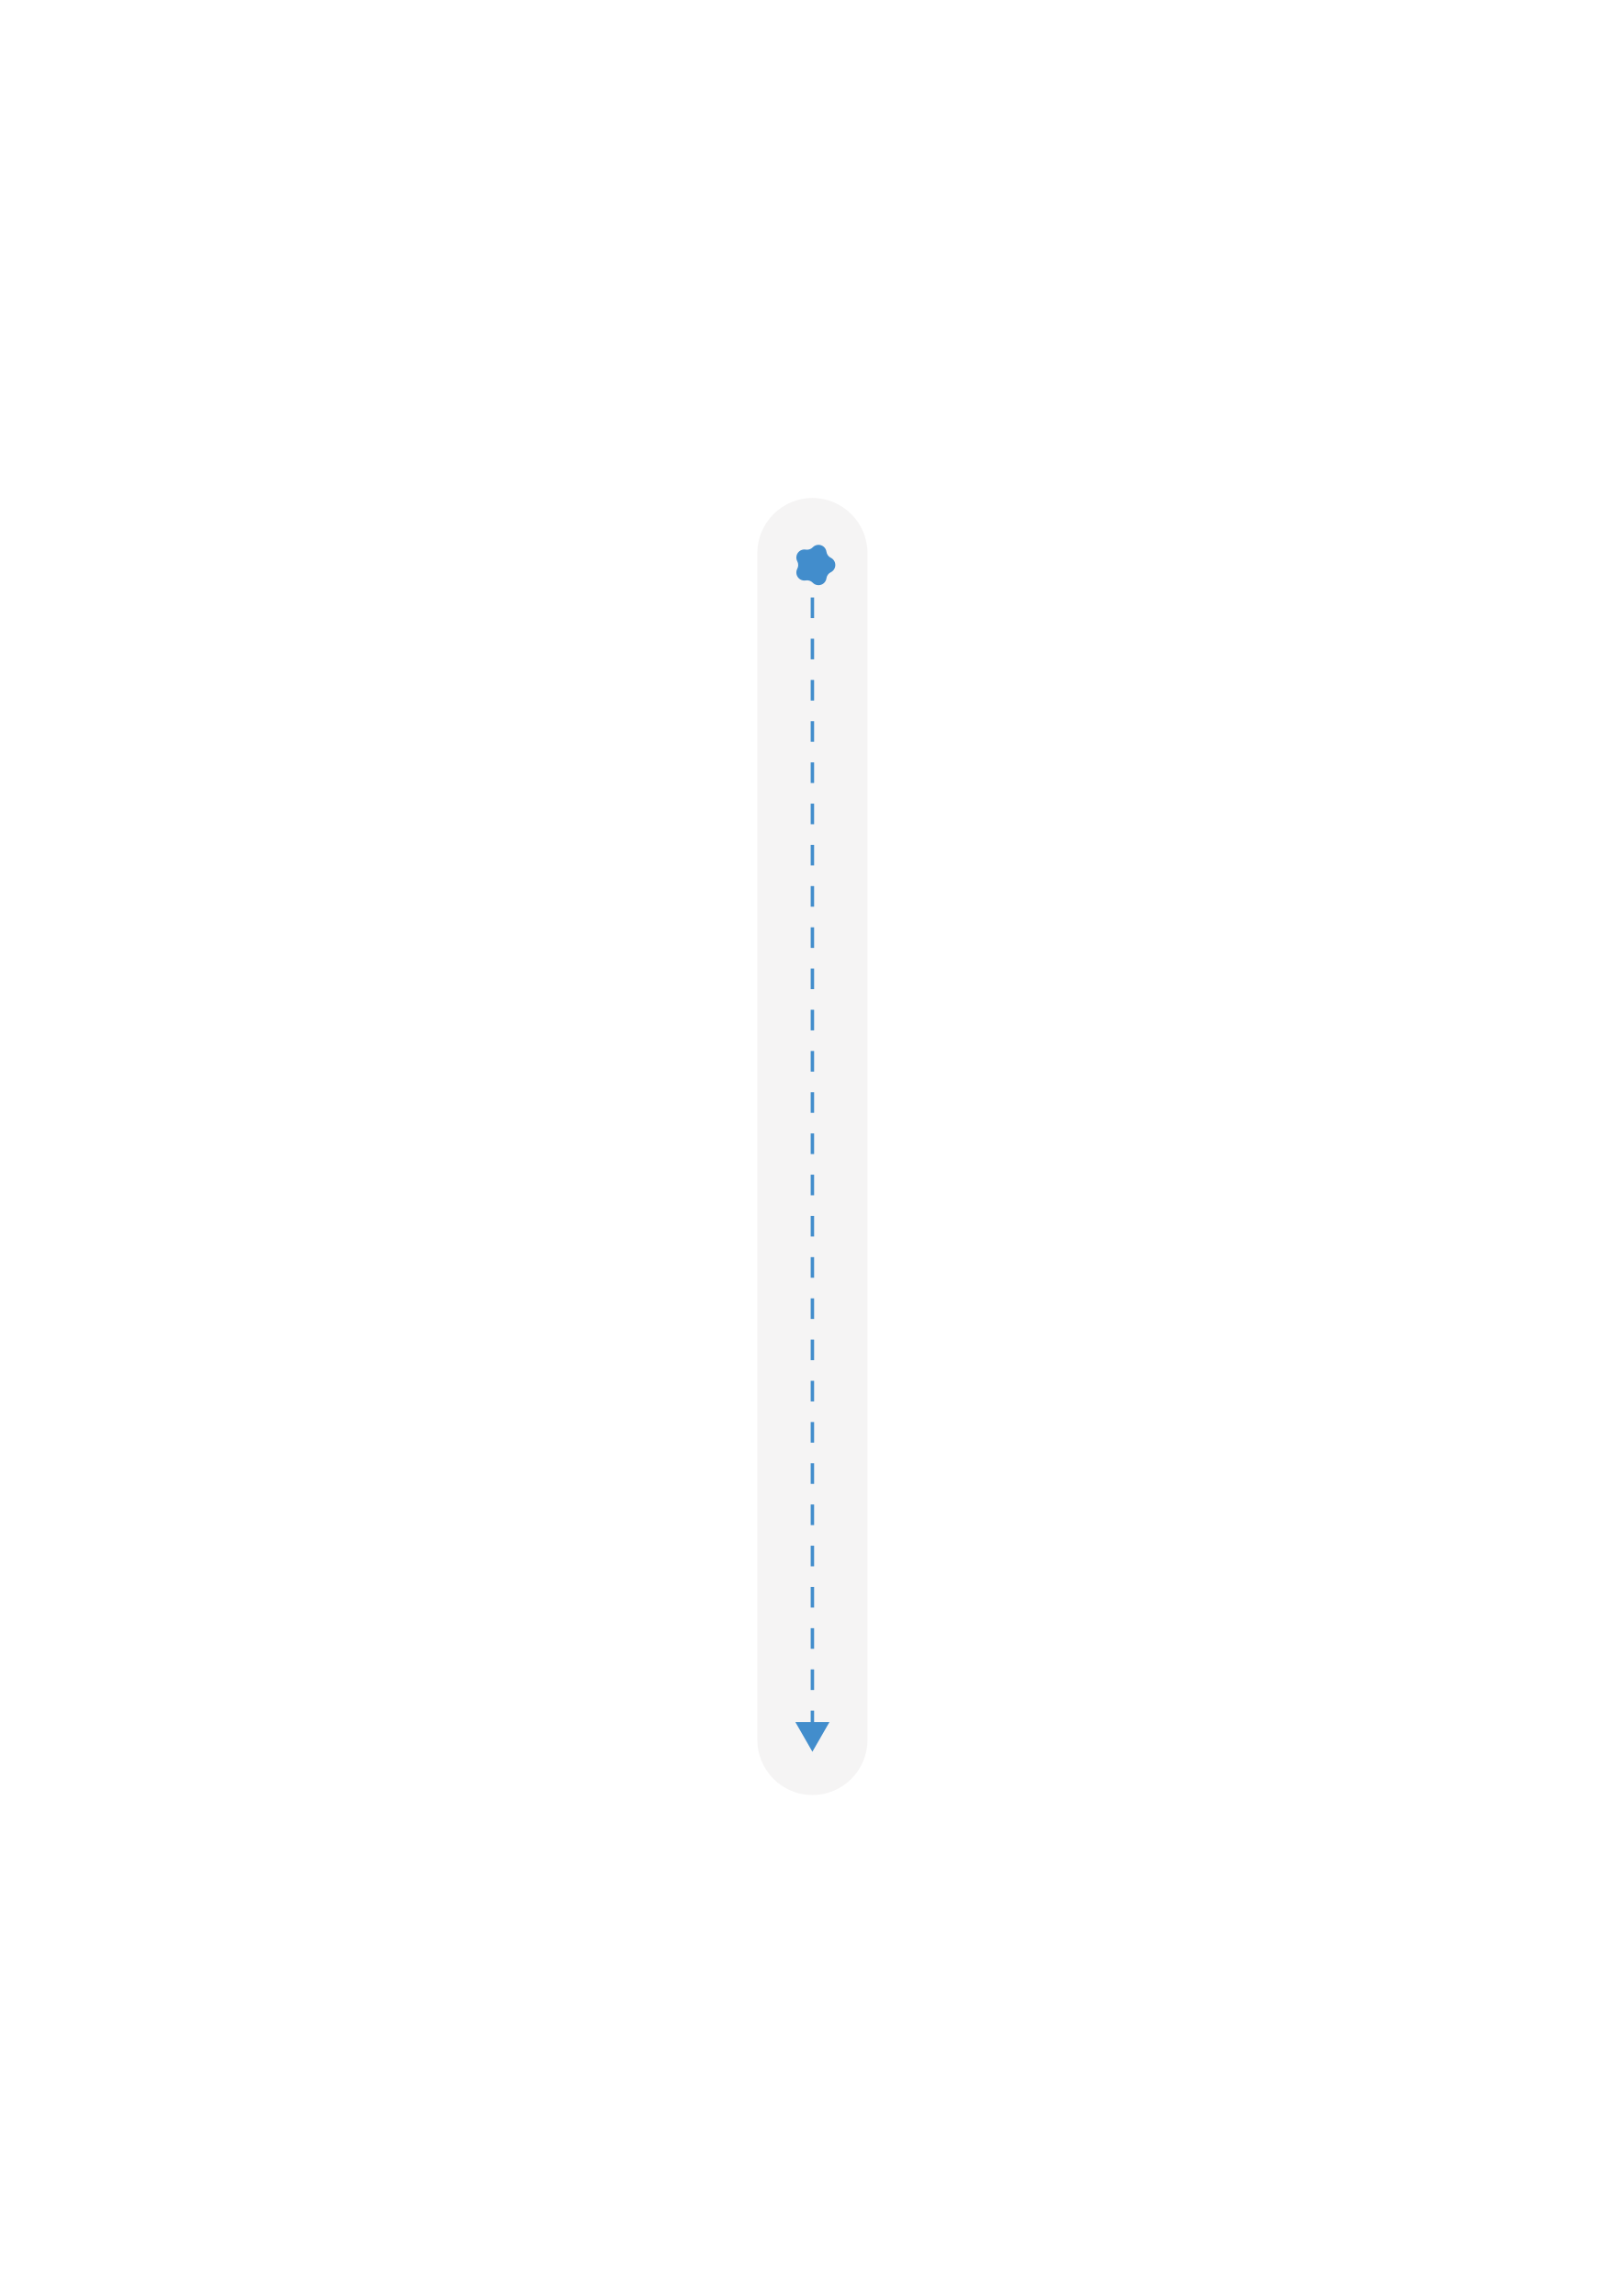
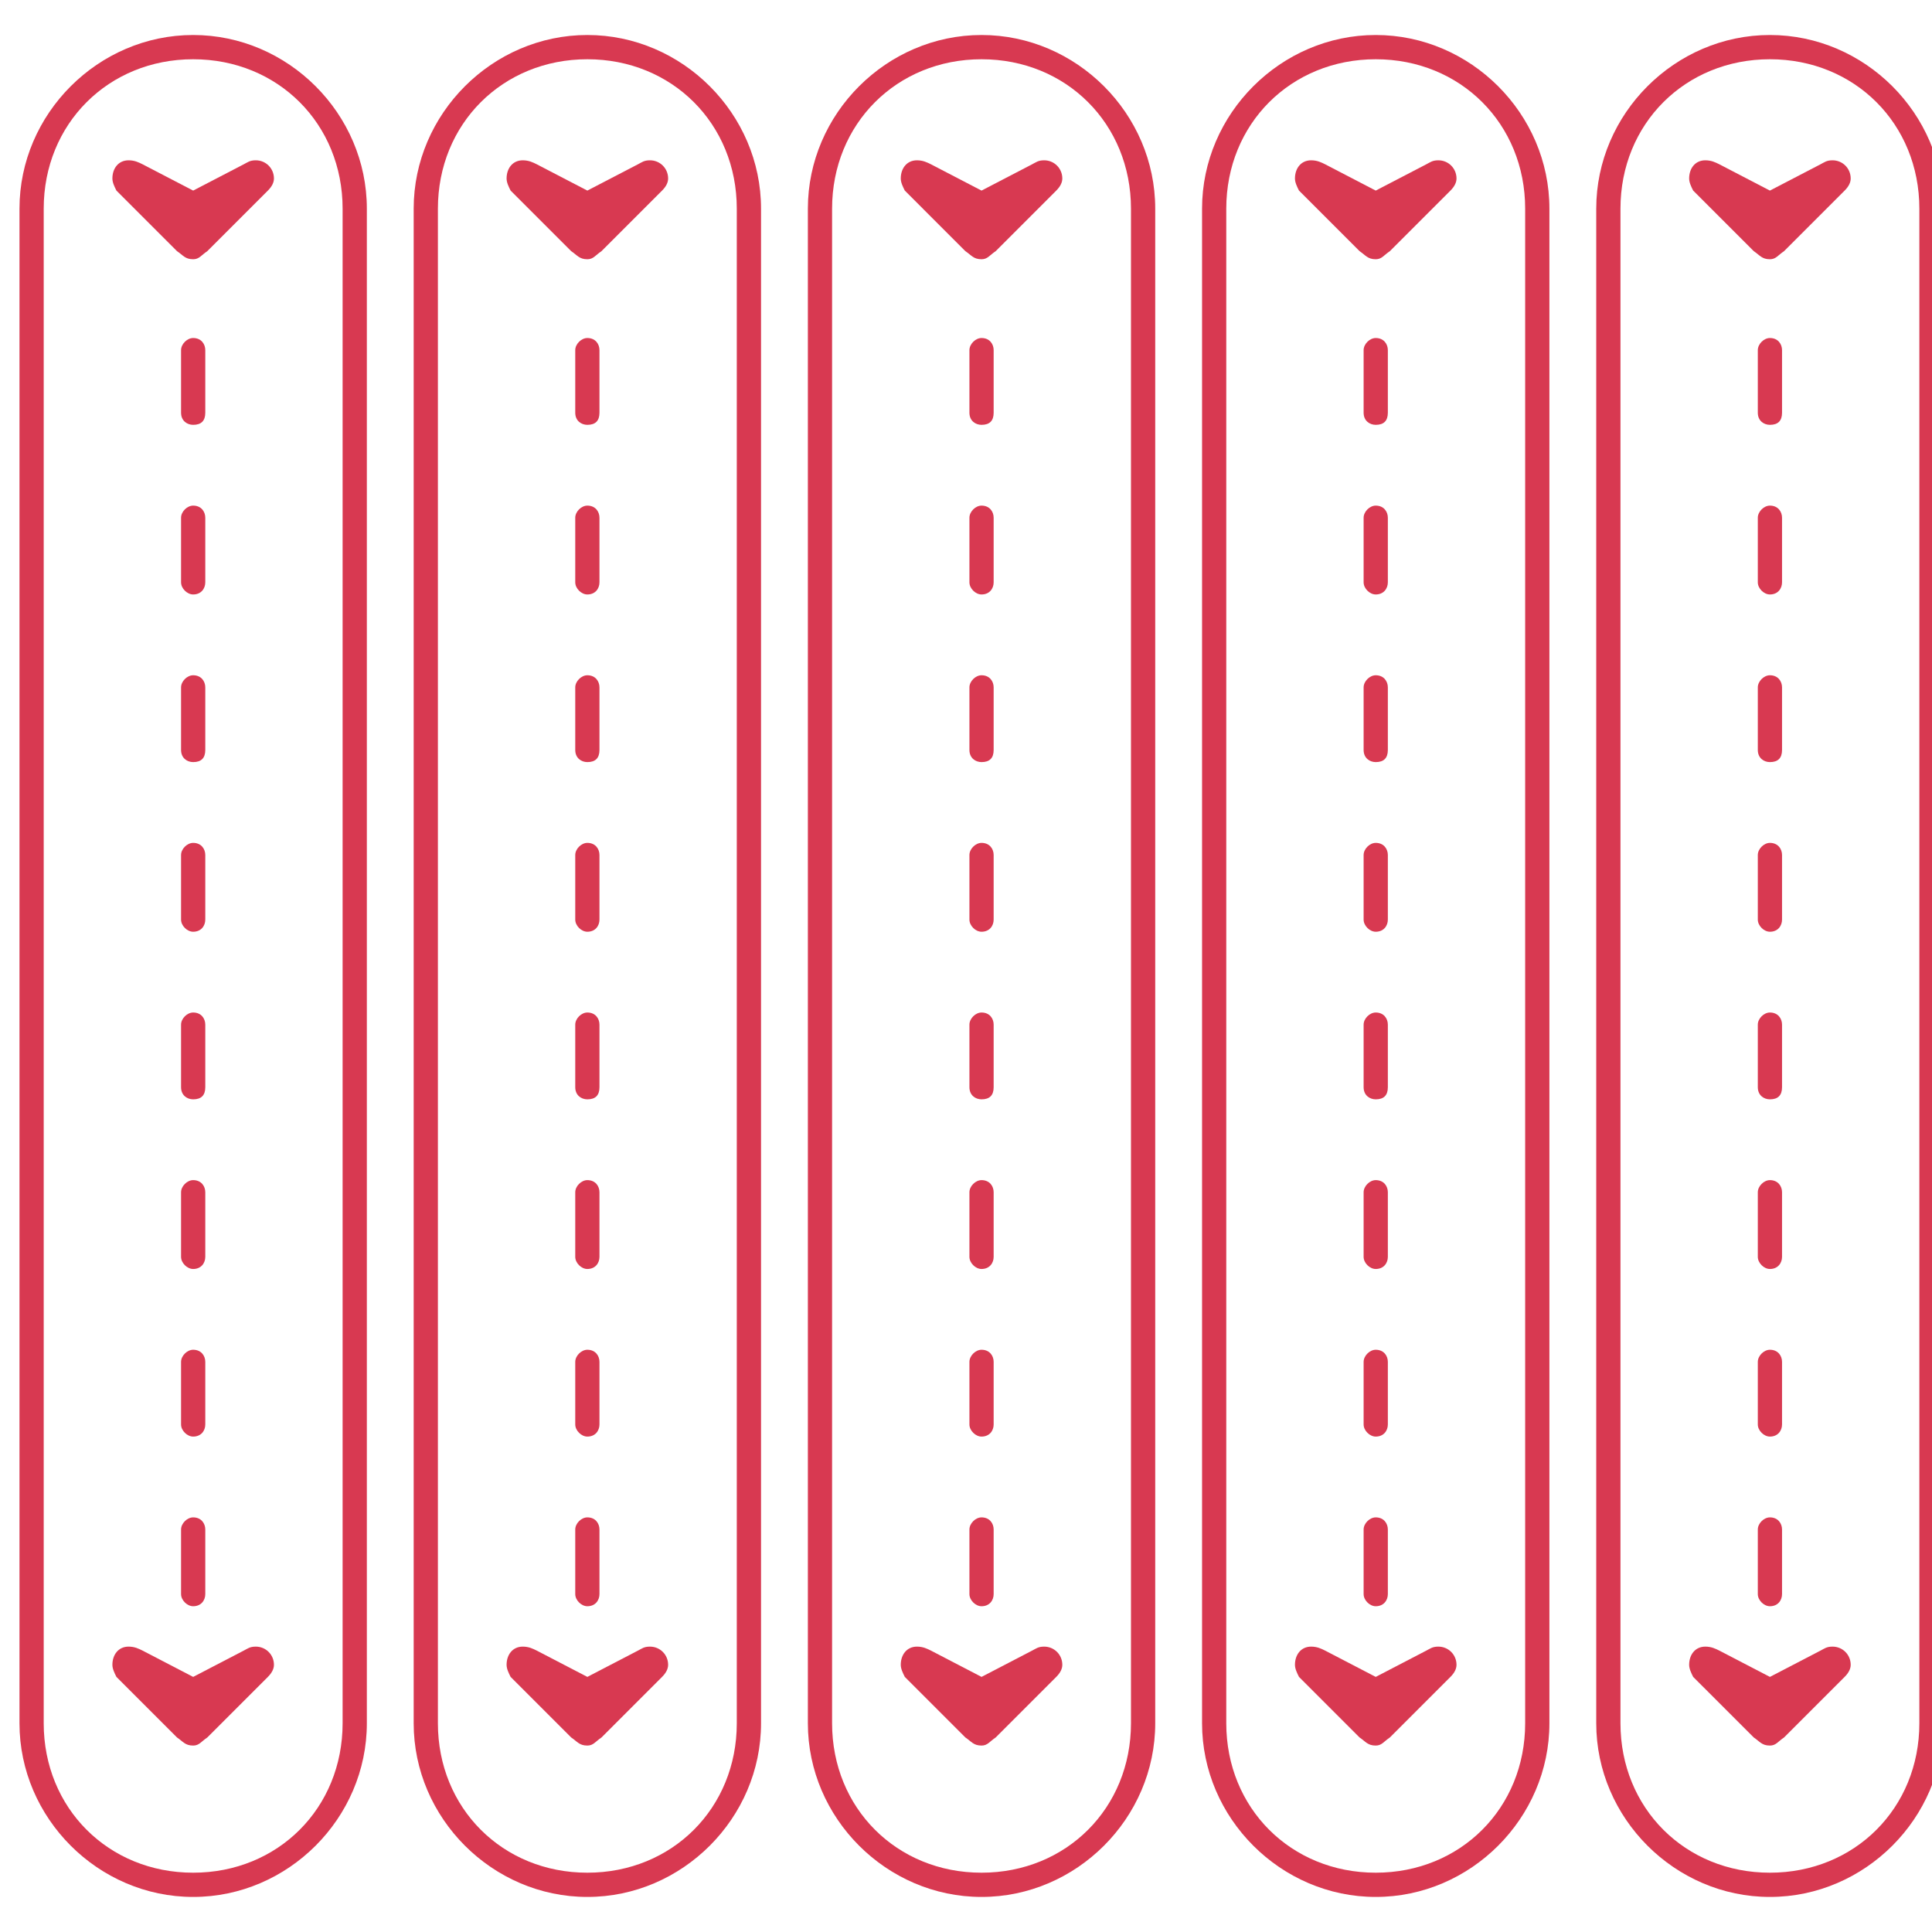
- <svg xmlns="http://www.w3.org/2000/svg" width="794" zoomAndPan="magnify" viewBox="0 0 594.96 842.25" height="1123" preserveAspectRatio="xMidYMid meet" version="1.0">
+ <svg xmlns="http://www.w3.org/2000/svg" width="1200" zoomAndPan="magnify" viewBox="0 0 900 900" height="1200" preserveAspectRatio="xMidYMid meet" version="1.0">
  <defs>
-     <clipPath id="b6fb1e3066">
-       <path d="M 277.469 182.676 L 317.934 182.676 L 317.934 658.5 L 277.469 658.5 Z M 277.469 182.676 " clip-rule="nonzero" />
+     <clipPath id="b27dedb654">
+       <path d="M 9.043 16.305 L 171 16.305 L 171 884 L 9.043 884 Z M 9.043 16.305 " clip-rule="nonzero" />
+     </clipPath>
+     <clipPath id="95ae0fbc1f">
+       <path d="M 192.672 16.305 L 354.672 16.305 L 354.672 884 L 192.672 884 Z M 192.672 16.305 " clip-rule="nonzero" />
+     </clipPath>
+     <clipPath id="1d330436b7">
+       <path d="M 376.301 16.305 L 538.301 16.305 L 538.301 884 L 376.301 884 Z M 376.301 16.305 " clip-rule="nonzero" />
+     </clipPath>
+     <clipPath id="efd55da285">
+       <path d="M 559.926 16.305 L 721.926 16.305 L 721.926 884 L 559.926 884 Z M 559.926 16.305 " clip-rule="nonzero" />
+     </clipPath>
+     <clipPath id="09a4b9c38d">
+       <path d="M 743.555 16.305 L 900 16.305 L 900 884 L 743.555 884 Z M 743.555 16.305 " clip-rule="nonzero" />
    </clipPath>
  </defs>
-   <g clip-path="url(#b6fb1e3066)">
-     <path fill="#f5f4f4" d="M 317.906 202.973 L 317.906 638.184 C 317.906 638.848 317.871 639.512 317.809 640.172 C 317.742 640.836 317.645 641.492 317.516 642.145 C 317.387 642.797 317.227 643.441 317.035 644.074 C 316.844 644.711 316.621 645.336 316.367 645.953 C 316.113 646.566 315.832 647.164 315.52 647.754 C 315.207 648.34 314.867 648.906 314.5 649.461 C 314.133 650.012 313.738 650.547 313.316 651.059 C 312.898 651.574 312.453 652.066 311.984 652.535 C 311.516 653.008 311.027 653.453 310.516 653.875 C 310.004 654.297 309.473 654.691 308.922 655.062 C 308.371 655.43 307.805 655.77 307.223 656.086 C 306.637 656.398 306.043 656.684 305.43 656.938 C 304.816 657.191 304.195 657.414 303.562 657.605 C 302.93 657.801 302.289 657.961 301.641 658.09 C 300.988 658.223 300.336 658.32 299.676 658.383 C 299.02 658.449 298.359 658.48 297.695 658.48 C 297.035 658.48 296.375 658.449 295.715 658.383 C 295.059 658.32 294.402 658.223 293.754 658.09 C 293.105 657.961 292.465 657.801 291.832 657.605 C 291.195 657.414 290.574 657.191 289.965 656.938 C 289.352 656.684 288.754 656.398 288.172 656.086 C 287.586 655.77 287.02 655.43 286.469 655.062 C 285.918 654.691 285.387 654.297 284.875 653.875 C 284.363 653.453 283.875 653.008 283.406 652.535 C 282.938 652.066 282.496 651.574 282.074 651.059 C 281.656 650.547 281.262 650.012 280.895 649.461 C 280.527 648.906 280.188 648.34 279.875 647.754 C 279.562 647.164 279.281 646.566 279.027 645.953 C 278.773 645.336 278.551 644.711 278.359 644.074 C 278.168 643.441 278.004 642.797 277.875 642.145 C 277.746 641.492 277.652 640.836 277.586 640.172 C 277.52 639.512 277.488 638.848 277.488 638.184 L 277.488 202.973 C 277.488 202.305 277.52 201.645 277.586 200.98 C 277.652 200.32 277.746 199.664 277.875 199.012 C 278.004 198.359 278.168 197.715 278.359 197.078 C 278.551 196.441 278.773 195.816 279.027 195.203 C 279.281 194.59 279.562 193.988 279.875 193.402 C 280.188 192.816 280.527 192.246 280.895 191.695 C 281.262 191.141 281.656 190.609 282.074 190.094 C 282.496 189.582 282.938 189.09 283.406 188.617 C 283.875 188.148 284.363 187.703 284.875 187.281 C 285.387 186.859 285.918 186.465 286.469 186.094 C 287.02 185.727 287.586 185.383 288.172 185.07 C 288.754 184.758 289.352 184.473 289.965 184.219 C 290.574 183.965 291.195 183.742 291.832 183.547 C 292.465 183.355 293.105 183.195 293.754 183.062 C 294.402 182.934 295.059 182.836 295.715 182.773 C 296.375 182.707 297.035 182.676 297.695 182.676 C 298.359 182.676 299.02 182.707 299.676 182.773 C 300.336 182.836 300.988 182.934 301.641 183.062 C 302.289 183.195 302.93 183.355 303.562 183.547 C 304.195 183.742 304.816 183.965 305.43 184.219 C 306.043 184.473 306.637 184.758 307.223 185.07 C 307.805 185.383 308.371 185.727 308.922 186.094 C 309.473 186.465 310.004 186.859 310.516 187.281 C 311.027 187.703 311.516 188.148 311.984 188.617 C 312.453 189.09 312.898 189.582 313.316 190.094 C 313.738 190.609 314.133 191.141 314.5 191.695 C 314.867 192.246 315.207 192.816 315.52 193.402 C 315.832 193.988 316.113 194.59 316.367 195.203 C 316.621 195.816 316.844 196.441 317.035 197.078 C 317.227 197.715 317.387 198.359 317.516 199.012 C 317.645 199.664 317.742 200.32 317.809 200.98 C 317.871 201.645 317.906 202.305 317.906 202.973 Z M 317.906 202.973 " fill-opacity="1" fill-rule="nonzero" />
+   <g clip-path="url(#b27dedb654)">
+     <path fill="#d83951" d="M 9.078 802.762 L 9.078 97.211 C 9.078 52.988 45.773 16.305 89.984 16.305 C 134.199 16.305 170.891 52.988 170.891 97.211 L 170.891 802.762 C 170.891 846.977 134.199 883.668 89.984 883.668 C 45.773 883.668 9.078 846.977 9.078 802.762 Z M 89.984 872.375 C 129.5 872.375 159.598 842.266 159.598 802.762 L 159.598 97.211 C 159.598 57.695 129.488 27.602 89.984 27.602 C 50.48 27.602 20.363 57.695 20.363 97.211 L 20.363 802.762 C 20.363 842.277 50.473 872.375 89.973 872.375 Z M 89.984 872.375 " fill-opacity="1" fill-rule="nonzero" />
  </g>
-   <path fill="#428dcc" d="M 298.324 204.055 L 298.324 211.617 L 297.07 211.617 L 297.07 204.055 M 298.324 219.18 L 298.324 226.742 L 297.07 226.742 L 297.07 219.18 M 298.324 234.301 L 298.324 241.863 L 297.07 241.863 L 297.07 234.301 M 298.324 249.426 L 298.324 256.988 L 297.07 256.988 L 297.07 249.426 M 298.324 264.551 L 298.324 272.109 L 297.07 272.109 L 297.07 264.551 M 298.324 279.672 L 298.324 287.234 L 297.07 287.234 L 297.07 279.672 M 298.324 294.797 L 298.324 302.359 L 297.07 302.359 L 297.07 294.797 M 298.324 309.922 L 298.324 317.48 L 297.07 317.48 L 297.07 309.922 M 298.324 325.043 L 298.324 332.605 L 297.07 332.605 L 297.07 325.043 M 298.324 340.168 L 298.324 347.73 L 297.07 347.73 L 297.07 340.168 M 298.324 355.289 L 298.324 362.852 L 297.07 362.852 L 297.07 355.289 M 298.324 370.414 L 298.324 377.977 L 297.07 377.977 L 297.07 370.414 M 298.324 385.539 L 298.324 393.102 L 297.07 393.102 L 297.07 385.539 M 298.324 400.66 L 298.324 408.223 L 297.07 408.223 L 297.07 400.66 M 298.324 415.785 L 298.324 423.348 L 297.07 423.348 L 297.07 415.785 M 298.324 430.91 L 298.324 438.473 L 297.07 438.473 L 297.07 430.91 M 298.324 446.031 L 298.324 453.594 L 297.07 453.594 L 297.07 446.031 M 298.324 461.156 L 298.324 468.719 L 297.07 468.719 L 297.07 461.156 M 298.324 476.281 L 298.324 483.84 L 297.07 483.84 L 297.07 476.281 M 298.324 491.402 L 298.324 498.965 L 297.07 498.965 L 297.07 491.402 M 298.324 506.527 L 298.324 514.09 L 297.07 514.09 L 297.07 506.527 M 298.324 521.652 L 298.324 529.211 L 297.07 529.211 L 297.07 521.652 M 298.324 536.773 L 298.324 544.336 L 297.07 544.336 L 297.07 536.773 M 298.324 551.898 L 298.324 559.461 L 297.07 559.461 L 297.07 551.898 M 298.324 567.02 L 298.324 574.582 L 297.07 574.582 L 297.07 567.02 M 298.324 582.145 L 298.324 589.707 L 297.07 589.707 L 297.07 582.145 M 298.324 597.27 L 298.324 604.832 L 297.07 604.832 L 297.07 597.27 M 298.324 612.391 L 298.324 619.953 L 297.07 619.953 L 297.07 612.391 M 298.324 627.516 L 298.324 633.551 L 297.07 633.551 L 297.07 627.516 " fill-opacity="1" fill-rule="nonzero" />
-   <path fill="#428dcc" d="M 291.441 631.711 L 297.695 642.594 L 303.953 631.711 Z M 291.441 631.711 " fill-opacity="1" fill-rule="nonzero" />
-   <path fill="#428dcc" d="M 304.461 209.91 C 304.023 210.121 303.664 210.426 303.379 210.816 C 303.094 211.211 302.918 211.648 302.848 212.129 C 302.77 212.684 302.551 213.18 302.188 213.613 C 301.828 214.043 301.383 214.348 300.848 214.52 C 300.312 214.695 299.773 214.715 299.23 214.578 C 298.684 214.441 298.219 214.172 297.828 213.766 C 297.492 213.422 297.094 213.176 296.641 213.023 C 296.184 212.875 295.719 212.84 295.242 212.922 C 294.691 213.016 294.16 212.957 293.641 212.746 C 293.125 212.535 292.703 212.199 292.375 211.746 C 292.047 211.293 291.859 210.785 291.82 210.227 C 291.781 209.668 291.891 209.141 292.148 208.641 C 292.375 208.211 292.488 207.754 292.488 207.27 C 292.488 206.781 292.375 206.324 292.148 205.895 C 291.891 205.398 291.781 204.871 291.82 204.312 C 291.863 203.75 292.047 203.246 292.375 202.789 C 292.703 202.336 293.125 202.004 293.641 201.793 C 294.16 201.582 294.691 201.523 295.242 201.617 C 295.719 201.695 296.184 201.66 296.641 201.508 C 297.098 201.359 297.492 201.109 297.828 200.766 C 298.219 200.359 298.684 200.09 299.227 199.953 C 299.773 199.816 300.312 199.836 300.844 200.008 C 301.379 200.184 301.824 200.484 302.188 200.914 C 302.547 201.348 302.77 201.84 302.848 202.398 C 302.918 202.879 303.094 203.312 303.379 203.707 C 303.66 204.098 304.02 204.402 304.453 204.617 C 304.957 204.863 305.355 205.227 305.652 205.703 C 305.949 206.18 306.098 206.699 306.098 207.262 C 306.098 207.824 305.949 208.344 305.656 208.82 C 305.359 209.297 304.961 209.66 304.461 209.91 Z M 304.461 209.91 " fill-opacity="1" fill-rule="nonzero" />
+   <path fill="#d83951" d="M 59.879 74.676 C 62.699 74.676 64.586 75.621 66.465 76.555 L 89.984 88.781 L 113.508 76.555 C 115.383 75.609 116.328 74.676 119.148 74.676 C 123.859 74.676 127.613 78.441 127.613 83.141 C 127.613 85.016 126.668 86.906 124.793 88.781 L 96.57 117 C 93.75 118.879 92.805 120.766 89.984 120.766 C 86.219 120.766 85.277 118.891 82.457 117 L 54.234 88.781 C 53.293 86.906 52.359 85.016 52.359 83.141 C 52.359 78.43 55.18 74.676 59.891 74.676 Z M 59.879 767.059 C 62.699 767.059 64.586 768.004 66.465 768.934 L 89.984 781.164 L 113.508 768.934 C 115.383 767.992 116.328 767.059 119.148 767.059 C 123.859 767.059 127.613 770.824 127.613 775.52 C 127.613 777.398 126.668 779.285 124.793 781.164 L 96.57 809.383 C 93.75 811.258 92.805 813.148 89.984 813.148 C 86.219 813.148 85.277 811.27 82.457 809.383 L 54.234 781.164 C 53.293 779.285 52.359 777.398 52.359 775.52 C 52.359 770.824 55.18 767.059 59.891 767.059 Z M 84.344 163.102 C 84.344 160.281 87.164 157.461 89.984 157.461 C 93.75 157.461 95.629 160.281 95.629 163.102 L 95.629 192.266 C 95.629 196.031 93.75 197.906 89.984 197.906 C 87.164 197.906 84.344 196.031 84.344 192.266 Z M 84.344 271.285 L 84.344 241.176 C 84.344 238.355 87.164 235.535 89.984 235.535 C 93.75 235.535 95.629 238.355 95.629 241.176 L 95.629 271.285 C 95.629 274.105 93.75 276.926 89.984 276.926 C 87.164 276.926 84.344 274.105 84.344 271.285 Z M 84.344 320.203 C 84.344 317.383 87.164 314.562 89.984 314.562 C 93.75 314.562 95.629 317.383 95.629 320.203 L 95.629 349.367 C 95.629 353.133 93.75 355.012 89.984 355.012 C 87.164 355.012 84.344 353.133 84.344 349.367 Z M 84.344 398.289 C 84.344 395.469 87.164 392.648 89.984 392.648 C 93.75 392.648 95.629 395.469 95.629 398.289 L 95.629 428.398 C 95.629 431.219 93.75 434.039 89.984 434.039 C 87.164 434.039 84.344 431.219 84.344 428.398 Z M 84.344 477.309 C 84.344 474.488 87.164 471.668 89.984 471.668 C 93.75 471.668 95.629 474.488 95.629 477.309 L 95.629 506.473 C 95.629 510.238 93.75 512.113 89.984 512.113 C 87.164 512.113 84.344 510.238 84.344 506.473 Z M 84.344 555.395 C 84.344 552.57 87.164 549.75 89.984 549.75 C 93.75 549.75 95.629 552.57 95.629 555.395 L 95.629 585.5 C 95.629 588.32 93.75 591.141 89.984 591.141 C 87.164 591.141 84.344 588.32 84.344 585.5 Z M 84.344 634.41 C 84.344 631.59 87.164 628.77 89.984 628.77 C 93.75 628.77 95.629 631.59 95.629 634.41 L 95.629 663.574 C 95.629 666.395 93.75 669.215 89.984 669.215 C 87.164 669.215 84.344 666.395 84.344 663.574 Z M 84.344 712.496 C 84.344 709.676 87.164 706.855 89.984 706.855 C 93.75 706.855 95.629 709.676 95.629 712.496 L 95.629 742.605 C 95.629 745.426 93.75 748.246 89.984 748.246 C 87.164 748.246 84.344 745.426 84.344 742.605 Z M 84.344 712.496 " fill-opacity="1" fill-rule="nonzero" />
+   <g clip-path="url(#95ae0fbc1f)">
+     <path fill="#d83951" d="M 192.707 802.762 L 192.707 97.211 C 192.707 52.988 229.402 16.305 273.613 16.305 C 317.824 16.305 354.52 52.988 354.52 97.211 L 354.52 802.762 C 354.52 846.977 317.824 883.668 273.613 883.668 C 229.402 883.668 192.707 846.977 192.707 802.762 Z M 273.613 872.375 C 313.129 872.375 343.223 842.266 343.223 802.762 L 343.223 97.211 C 343.223 57.695 313.117 27.602 273.613 27.602 C 234.109 27.602 203.992 57.695 203.992 97.211 L 203.992 802.762 C 203.992 842.277 234.098 872.375 273.602 872.375 Z M 273.613 872.375 " fill-opacity="1" fill-rule="nonzero" />
+   </g>
+   <path fill="#d83951" d="M 243.504 74.676 C 246.328 74.676 248.215 75.621 250.09 76.555 L 273.613 88.781 L 297.137 76.555 C 299.012 75.609 299.957 74.676 302.777 74.676 C 307.484 74.676 311.238 78.441 311.238 83.141 C 311.238 85.016 310.297 86.906 308.418 88.781 L 280.199 117 C 277.379 118.879 276.434 120.766 273.613 120.766 C 269.848 120.766 268.906 118.891 266.082 117 L 237.863 88.781 C 236.918 86.906 235.988 85.016 235.988 83.141 C 235.988 78.43 238.809 74.676 243.516 74.676 Z M 243.504 767.059 C 246.328 767.059 248.215 768.004 250.09 768.934 L 273.613 781.164 L 297.137 768.934 C 299.012 767.992 299.957 767.059 302.777 767.059 C 307.484 767.059 311.238 770.824 311.238 775.52 C 311.238 777.398 310.297 779.285 308.418 781.164 L 280.199 809.383 C 277.379 811.258 276.434 813.148 273.613 813.148 C 269.848 813.148 268.906 811.27 266.082 809.383 L 237.863 781.164 C 236.918 779.285 235.988 777.398 235.988 775.52 C 235.988 770.824 238.809 767.059 243.516 767.059 Z M 267.973 163.102 C 267.973 160.281 270.793 157.461 273.613 157.461 C 277.379 157.461 279.254 160.281 279.254 163.102 L 279.254 192.266 C 279.254 196.031 277.379 197.906 273.613 197.906 C 270.793 197.906 267.973 196.031 267.973 192.266 Z M 267.973 271.285 L 267.973 241.176 C 267.973 238.355 270.793 235.535 273.613 235.535 C 277.379 235.535 279.254 238.355 279.254 241.176 L 279.254 271.285 C 279.254 274.105 277.379 276.926 273.613 276.926 C 270.793 276.926 267.973 274.105 267.973 271.285 Z M 267.973 320.203 C 267.973 317.383 270.793 314.562 273.613 314.562 C 277.379 314.562 279.254 317.383 279.254 320.203 L 279.254 349.367 C 279.254 353.133 277.379 355.012 273.613 355.012 C 270.793 355.012 267.973 353.133 267.973 349.367 Z M 267.973 398.289 C 267.973 395.469 270.793 392.648 273.613 392.648 C 277.379 392.648 279.254 395.469 279.254 398.289 L 279.254 428.398 C 279.254 431.219 277.379 434.039 273.613 434.039 C 270.793 434.039 267.973 431.219 267.973 428.398 Z M 267.973 477.309 C 267.973 474.488 270.793 471.668 273.613 471.668 C 277.379 471.668 279.254 474.488 279.254 477.309 L 279.254 506.473 C 279.254 510.238 277.379 512.113 273.613 512.113 C 270.793 512.113 267.973 510.238 267.973 506.473 Z M 267.973 555.395 C 267.973 552.57 270.793 549.75 273.613 549.75 C 277.379 549.75 279.254 552.57 279.254 555.395 L 279.254 585.5 C 279.254 588.32 277.379 591.141 273.613 591.141 C 270.793 591.141 267.973 588.32 267.973 585.5 Z M 267.973 634.41 C 267.973 631.59 270.793 628.77 273.613 628.77 C 277.379 628.77 279.254 631.59 279.254 634.41 L 279.254 663.574 C 279.254 666.395 277.379 669.215 273.613 669.215 C 270.793 669.215 267.973 666.395 267.973 663.574 Z M 267.973 712.496 C 267.973 709.676 270.793 706.855 273.613 706.855 C 277.379 706.855 279.254 709.676 279.254 712.496 L 279.254 742.605 C 279.254 745.426 277.379 748.246 273.613 748.246 C 270.793 748.246 267.973 745.426 267.973 742.605 Z M 267.973 712.496 " fill-opacity="1" fill-rule="nonzero" />
+   <g clip-path="url(#1d330436b7)">
+     <path fill="#d83951" d="M 376.336 802.762 L 376.336 97.211 C 376.336 52.988 413.027 16.305 457.242 16.305 C 501.453 16.305 538.148 52.988 538.148 97.211 L 538.148 802.762 C 538.148 846.977 501.453 883.668 457.242 883.668 C 413.027 883.668 376.336 846.977 376.336 802.762 Z M 457.242 872.375 C 496.754 872.375 526.852 842.266 526.852 802.762 L 526.852 97.211 C 526.852 57.695 496.746 27.602 457.242 27.602 C 417.738 27.602 387.617 57.695 387.617 97.211 L 387.617 802.762 C 387.617 842.277 417.727 872.375 457.23 872.375 Z M 457.242 872.375 " fill-opacity="1" fill-rule="nonzero" />
+   </g>
+   <path fill="#d83951" d="M 427.133 74.676 C 429.953 74.676 431.844 75.621 433.719 76.555 L 457.242 88.781 L 480.762 76.555 C 482.641 75.609 483.586 74.676 486.406 74.676 C 491.113 74.676 494.867 78.441 494.867 83.141 C 494.867 85.016 493.922 86.906 492.047 88.781 L 463.828 117 C 461.008 118.879 460.062 120.766 457.242 120.766 C 453.477 120.766 452.531 118.891 449.711 117 L 421.492 88.781 C 420.547 86.906 419.613 85.016 419.613 83.141 C 419.613 78.43 422.438 74.676 427.145 74.676 Z M 427.133 767.059 C 429.953 767.059 431.844 768.004 433.719 768.934 L 457.242 781.164 L 480.762 768.934 C 482.641 767.992 483.586 767.059 486.406 767.059 C 491.113 767.059 494.867 770.824 494.867 775.52 C 494.867 777.398 493.922 779.285 492.047 781.164 L 463.828 809.383 C 461.008 811.258 460.062 813.148 457.242 813.148 C 453.477 813.148 452.531 811.27 449.711 809.383 L 421.492 781.164 C 420.547 779.285 419.613 777.398 419.613 775.52 C 419.613 770.824 422.438 767.059 427.145 767.059 Z M 451.598 163.102 C 451.598 160.281 454.422 157.461 457.242 157.461 C 461.008 157.461 462.883 160.281 462.883 163.102 L 462.883 192.266 C 462.883 196.031 461.008 197.906 457.242 197.906 C 454.422 197.906 451.598 196.031 451.598 192.266 Z M 451.598 271.285 L 451.598 241.176 C 451.598 238.355 454.422 235.535 457.242 235.535 C 461.008 235.535 462.883 238.355 462.883 241.176 L 462.883 271.285 C 462.883 274.105 461.008 276.926 457.242 276.926 C 454.422 276.926 451.598 274.105 451.598 271.285 Z M 451.598 320.203 C 451.598 317.383 454.422 314.562 457.242 314.562 C 461.008 314.562 462.883 317.383 462.883 320.203 L 462.883 349.367 C 462.883 353.133 461.008 355.012 457.242 355.012 C 454.422 355.012 451.598 353.133 451.598 349.367 Z M 451.598 398.289 C 451.598 395.469 454.422 392.648 457.242 392.648 C 461.008 392.648 462.883 395.469 462.883 398.289 L 462.883 428.398 C 462.883 431.219 461.008 434.039 457.242 434.039 C 454.422 434.039 451.598 431.219 451.598 428.398 Z M 451.598 477.309 C 451.598 474.488 454.422 471.668 457.242 471.668 C 461.008 471.668 462.883 474.488 462.883 477.309 L 462.883 506.473 C 462.883 510.238 461.008 512.113 457.242 512.113 C 454.422 512.113 451.598 510.238 451.598 506.473 Z M 451.598 555.395 C 451.598 552.57 454.422 549.75 457.242 549.75 C 461.008 549.75 462.883 552.57 462.883 555.395 L 462.883 585.5 C 462.883 588.32 461.008 591.141 457.242 591.141 C 454.422 591.141 451.598 588.32 451.598 585.5 Z M 451.598 634.41 C 451.598 631.59 454.422 628.77 457.242 628.77 C 461.008 628.77 462.883 631.59 462.883 634.41 L 462.883 663.574 C 462.883 666.395 461.008 669.215 457.242 669.215 C 454.422 669.215 451.598 666.395 451.598 663.574 Z M 451.598 712.496 C 451.598 709.676 454.422 706.855 457.242 706.855 C 461.008 706.855 462.883 709.676 462.883 712.496 L 462.883 742.605 C 462.883 745.426 461.008 748.246 457.242 748.246 C 454.422 748.246 451.598 745.426 451.598 742.605 Z M 451.598 712.496 " fill-opacity="1" fill-rule="nonzero" />
+   <g clip-path="url(#efd55da285)">
+     <path fill="#d83951" d="M 559.965 802.762 L 559.965 97.211 C 559.965 52.988 596.656 16.305 640.871 16.305 C 685.082 16.305 721.773 52.988 721.773 97.211 L 721.773 802.762 C 721.773 846.977 685.082 883.668 640.871 883.668 C 596.656 883.668 559.965 846.977 559.965 802.762 Z M 640.871 872.375 C 680.383 872.375 710.48 842.266 710.48 802.762 L 710.48 97.211 C 710.48 57.695 680.371 27.602 640.871 27.602 C 601.367 27.602 571.246 57.695 571.246 97.211 L 571.246 802.762 C 571.246 842.277 601.355 872.375 640.859 872.375 Z M 640.871 872.375 " fill-opacity="1" fill-rule="nonzero" />
+   </g>
+   <path fill="#d83951" d="M 610.762 74.676 C 613.582 74.676 615.469 75.621 617.348 76.555 L 640.871 88.781 L 664.391 76.555 C 666.27 75.609 667.211 74.676 670.031 74.676 C 674.742 74.676 678.496 78.441 678.496 83.141 C 678.496 85.016 677.551 86.906 675.676 88.781 L 647.453 117 C 644.633 118.879 643.691 120.766 640.871 120.766 C 637.105 120.766 636.16 118.891 633.34 117 L 605.121 88.781 C 604.176 86.906 603.242 85.016 603.242 83.141 C 603.242 78.43 606.062 74.676 610.773 74.676 Z M 610.762 767.059 C 613.582 767.059 615.469 768.004 617.348 768.934 L 640.871 781.164 L 664.391 768.934 C 666.27 767.992 667.211 767.059 670.031 767.059 C 674.742 767.059 678.496 770.824 678.496 775.52 C 678.496 777.398 677.551 779.285 675.676 781.164 L 647.453 809.383 C 644.633 811.258 643.691 813.148 640.871 813.148 C 637.105 813.148 636.16 811.27 633.34 809.383 L 605.121 781.164 C 604.176 779.285 603.242 777.398 603.242 775.52 C 603.242 770.824 606.062 767.059 610.773 767.059 Z M 635.227 163.102 C 635.227 160.281 638.047 157.461 640.871 157.461 C 644.633 157.461 646.512 160.281 646.512 163.102 L 646.512 192.266 C 646.512 196.031 644.633 197.906 640.871 197.906 C 638.047 197.906 635.227 196.031 635.227 192.266 Z M 635.227 271.285 L 635.227 241.176 C 635.227 238.355 638.047 235.535 640.871 235.535 C 644.633 235.535 646.512 238.355 646.512 241.176 L 646.512 271.285 C 646.512 274.105 644.633 276.926 640.871 276.926 C 638.047 276.926 635.227 274.105 635.227 271.285 Z M 635.227 320.203 C 635.227 317.383 638.047 314.562 640.871 314.562 C 644.633 314.562 646.512 317.383 646.512 320.203 L 646.512 349.367 C 646.512 353.133 644.633 355.012 640.871 355.012 C 638.047 355.012 635.227 353.133 635.227 349.367 Z M 635.227 398.289 C 635.227 395.469 638.047 392.648 640.871 392.648 C 644.633 392.648 646.512 395.469 646.512 398.289 L 646.512 428.398 C 646.512 431.219 644.633 434.039 640.871 434.039 C 638.047 434.039 635.227 431.219 635.227 428.398 Z M 635.227 477.309 C 635.227 474.488 638.047 471.668 640.871 471.668 C 644.633 471.668 646.512 474.488 646.512 477.309 L 646.512 506.473 C 646.512 510.238 644.633 512.113 640.871 512.113 C 638.047 512.113 635.227 510.238 635.227 506.473 Z M 635.227 555.395 C 635.227 552.57 638.047 549.75 640.871 549.75 C 644.633 549.75 646.512 552.57 646.512 555.395 L 646.512 585.5 C 646.512 588.32 644.633 591.141 640.871 591.141 C 638.047 591.141 635.227 588.32 635.227 585.5 Z M 635.227 634.41 C 635.227 631.59 638.047 628.77 640.871 628.77 C 644.633 628.77 646.512 631.59 646.512 634.41 L 646.512 663.574 C 646.512 666.395 644.633 669.215 640.871 669.215 C 638.047 669.215 635.227 666.395 635.227 663.574 Z M 635.227 712.496 C 635.227 709.676 638.047 706.855 640.871 706.855 C 644.633 706.855 646.512 709.676 646.512 712.496 L 646.512 742.605 C 646.512 745.426 644.633 748.246 640.871 748.246 C 638.047 748.246 635.227 745.426 635.227 742.605 Z M 635.227 712.496 " fill-opacity="1" fill-rule="nonzero" />
+   <g clip-path="url(#09a4b9c38d)">
+     <path fill="#d83951" d="M 743.59 802.762 L 743.59 97.211 C 743.59 52.988 780.285 16.305 824.496 16.305 C 868.711 16.305 905.402 52.988 905.402 97.211 L 905.402 802.762 C 905.402 846.977 868.711 883.668 824.496 883.668 C 780.285 883.668 743.59 846.977 743.59 802.762 Z M 824.496 872.375 C 864.012 872.375 894.109 842.266 894.109 802.762 L 894.109 97.211 C 894.109 57.695 864 27.602 824.496 27.602 C 784.992 27.602 754.875 57.695 754.875 97.211 L 754.875 802.762 C 754.875 842.277 784.984 872.375 824.484 872.375 Z M 824.496 872.375 " fill-opacity="1" fill-rule="nonzero" />
+   </g>
+   <path fill="#d83951" d="M 794.391 74.676 C 797.211 74.676 799.098 75.621 800.977 76.555 L 824.496 88.781 L 848.02 76.555 C 849.895 75.609 850.84 74.676 853.66 74.676 C 858.371 74.676 862.125 78.441 862.125 83.141 C 862.125 85.016 861.18 86.906 859.301 88.781 L 831.082 117 C 828.262 118.879 827.316 120.766 824.496 120.766 C 820.73 120.766 819.789 118.891 816.969 117 L 788.746 88.781 C 787.805 86.906 786.871 85.016 786.871 83.141 C 786.871 78.43 789.691 74.676 794.398 74.676 Z M 794.391 767.059 C 797.211 767.059 799.098 768.004 800.977 768.934 L 824.496 781.164 L 848.02 768.934 C 849.895 767.992 850.84 767.059 853.66 767.059 C 858.371 767.059 862.125 770.824 862.125 775.52 C 862.125 777.398 861.18 779.285 859.301 781.164 L 831.082 809.383 C 828.262 811.258 827.316 813.148 824.496 813.148 C 820.73 813.148 819.789 811.27 816.969 809.383 L 788.746 781.164 C 787.805 779.285 786.871 777.398 786.871 775.52 C 786.871 770.824 789.691 767.059 794.398 767.059 Z M 818.855 163.102 C 818.855 160.281 821.676 157.461 824.496 157.461 C 828.262 157.461 830.141 160.281 830.141 163.102 L 830.141 192.266 C 830.141 196.031 828.262 197.906 824.496 197.906 C 821.676 197.906 818.855 196.031 818.855 192.266 Z M 818.855 271.285 L 818.855 241.176 C 818.855 238.355 821.676 235.535 824.496 235.535 C 828.262 235.535 830.141 238.355 830.141 241.176 L 830.141 271.285 C 830.141 274.105 828.262 276.926 824.496 276.926 C 821.676 276.926 818.855 274.105 818.855 271.285 Z M 818.855 320.203 C 818.855 317.383 821.676 314.562 824.496 314.562 C 828.262 314.562 830.141 317.383 830.141 320.203 L 830.141 349.367 C 830.141 353.133 828.262 355.012 824.496 355.012 C 821.676 355.012 818.855 353.133 818.855 349.367 Z M 818.855 398.289 C 818.855 395.469 821.676 392.648 824.496 392.648 C 828.262 392.648 830.141 395.469 830.141 398.289 L 830.141 428.398 C 830.141 431.219 828.262 434.039 824.496 434.039 C 821.676 434.039 818.855 431.219 818.855 428.398 Z M 818.855 477.309 C 818.855 474.488 821.676 471.668 824.496 471.668 C 828.262 471.668 830.141 474.488 830.141 477.309 L 830.141 506.473 C 830.141 510.238 828.262 512.113 824.496 512.113 C 821.676 512.113 818.855 510.238 818.855 506.473 Z M 818.855 555.395 C 818.855 552.57 821.676 549.75 824.496 549.75 C 828.262 549.75 830.141 552.57 830.141 555.395 L 830.141 585.5 C 830.141 588.32 828.262 591.141 824.496 591.141 C 821.676 591.141 818.855 588.32 818.855 585.5 Z M 818.855 634.41 C 818.855 631.59 821.676 628.77 824.496 628.77 C 828.262 628.77 830.141 631.59 830.141 634.41 L 830.141 663.574 C 830.141 666.395 828.262 669.215 824.496 669.215 C 821.676 669.215 818.855 666.395 818.855 663.574 Z M 818.855 712.496 C 818.855 709.676 821.676 706.855 824.496 706.855 C 828.262 706.855 830.141 709.676 830.141 712.496 L 830.141 742.605 C 830.141 745.426 828.262 748.246 824.496 748.246 C 821.676 748.246 818.855 745.426 818.855 742.605 Z M 818.855 712.496 " fill-opacity="1" fill-rule="nonzero" />
</svg>
